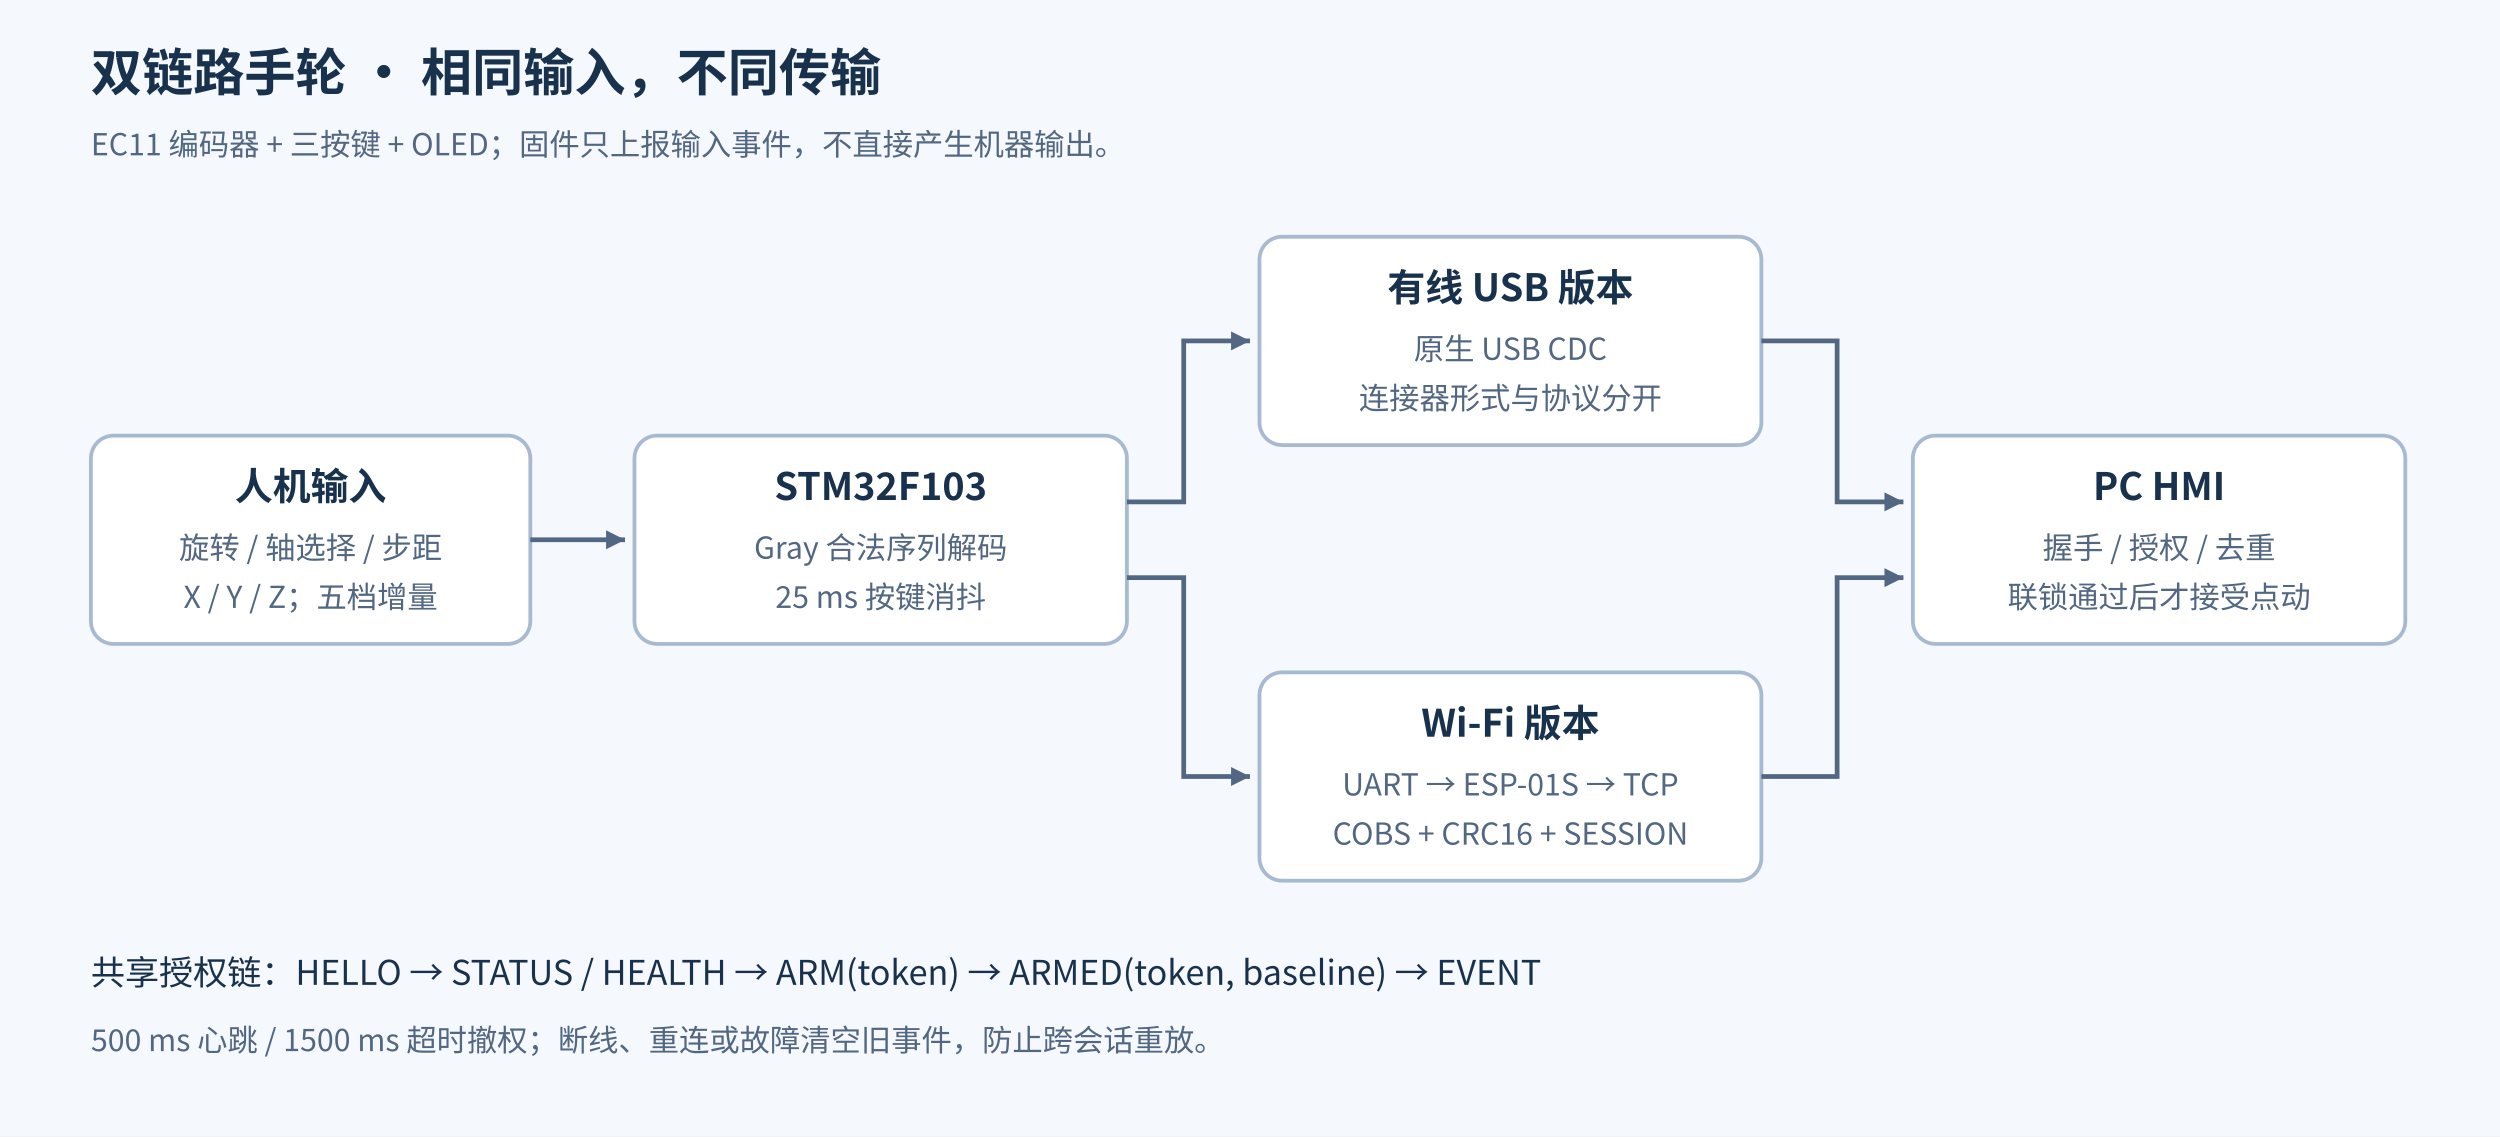
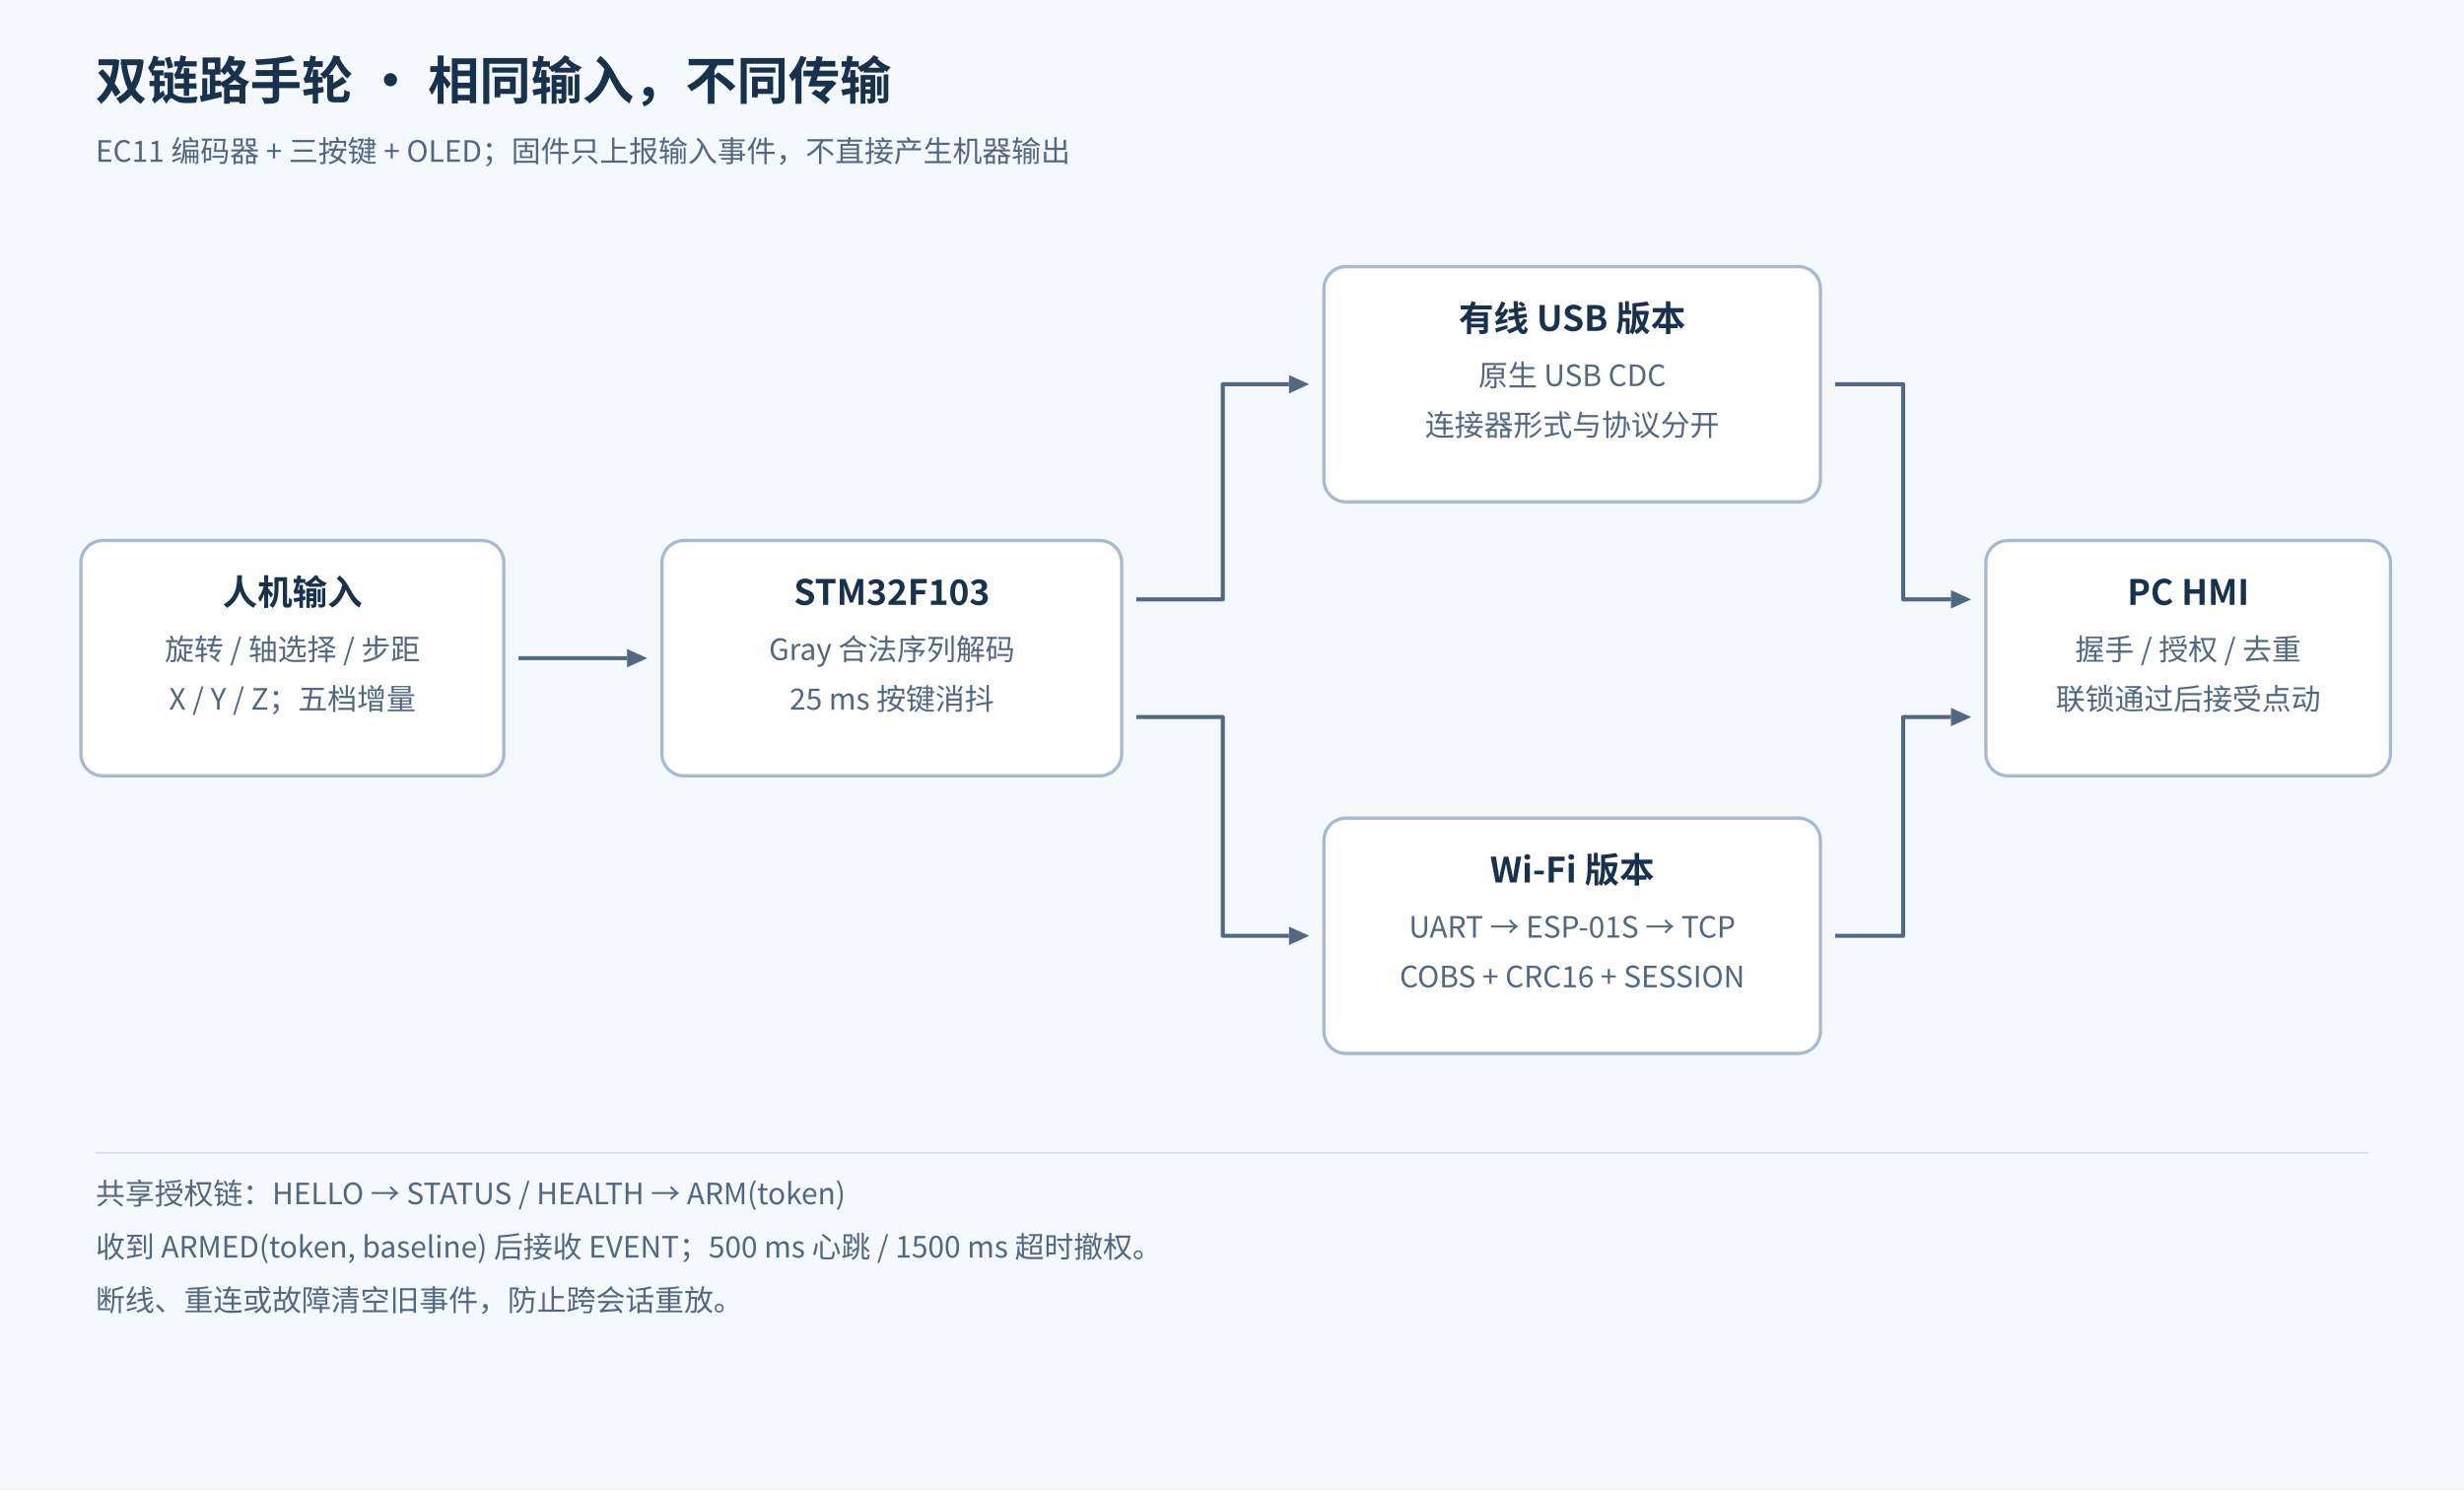
- <svg xmlns="http://www.w3.org/2000/svg" width="1320" height="600" viewBox="0 0 1320 600">
-   <rect width="1320" height="600" fill="#f5f8fc" />
-   <text x="48" y="48" font-family="Microsoft YaHei, Noto Sans CJK SC, sans-serif" font-size="27" text-anchor="start" fill="#18324e" font-weight="700">双链路手轮 · 相同输入，不同传输</text>
-   <text x="48" y="82" font-family="Microsoft YaHei, Noto Sans CJK SC, sans-serif" font-size="16" text-anchor="start" fill="#526782" font-weight="400">EC11 编码器 + 三按键 + OLED；固件只上报输入事件，不直接产生机器输出。</text>
-   <rect x="48" y="230" width="232" height="110" rx="12" fill="white" stroke="#a8bad1" stroke-width="2" />
-   <text x="164.0" y="264" font-family="Microsoft YaHei, Noto Sans CJK SC, sans-serif" font-size="20" text-anchor="middle" fill="#18324e" font-weight="700">人机输入</text>
-   <text x="164.0" y="295" font-family="Microsoft YaHei, Noto Sans CJK SC, sans-serif" font-size="16" text-anchor="middle" fill="#526782" font-weight="400">旋转 / 轴选择 / 步距</text>
-   <text x="164.0" y="321" font-family="Microsoft YaHei, Noto Sans CJK SC, sans-serif" font-size="16" text-anchor="middle" fill="#526782" font-weight="400">X / Y / Z；五档增量</text>
-   <rect x="335" y="230" width="260" height="110" rx="12" fill="white" stroke="#a8bad1" stroke-width="2" />
-   <text x="465.0" y="264" font-family="Microsoft YaHei, Noto Sans CJK SC, sans-serif" font-size="20" text-anchor="middle" fill="#18324e" font-weight="700">STM32F103</text>
-   <text x="465.0" y="295" font-family="Microsoft YaHei, Noto Sans CJK SC, sans-serif" font-size="16" text-anchor="middle" fill="#526782" font-weight="400">Gray 合法序列解码</text>
-   <text x="465.0" y="321" font-family="Microsoft YaHei, Noto Sans CJK SC, sans-serif" font-size="16" text-anchor="middle" fill="#526782" font-weight="400">25 ms 按键消抖</text>
-   <rect x="665" y="125" width="265" height="110" rx="12" fill="white" stroke="#a8bad1" stroke-width="2" />
-   <text x="797.5" y="159" font-family="Microsoft YaHei, Noto Sans CJK SC, sans-serif" font-size="20" text-anchor="middle" fill="#18324e" font-weight="700">有线 USB 版本</text>
-   <text x="797.5" y="190" font-family="Microsoft YaHei, Noto Sans CJK SC, sans-serif" font-size="16" text-anchor="middle" fill="#526782" font-weight="400">原生 USB CDC</text>
-   <text x="797.5" y="216" font-family="Microsoft YaHei, Noto Sans CJK SC, sans-serif" font-size="16" text-anchor="middle" fill="#526782" font-weight="400">连接器形式与协议分开</text>
-   <rect x="665" y="355" width="265" height="110" rx="12" fill="white" stroke="#a8bad1" stroke-width="2" />
-   <text x="797.5" y="389" font-family="Microsoft YaHei, Noto Sans CJK SC, sans-serif" font-size="20" text-anchor="middle" fill="#18324e" font-weight="700">Wi-Fi 版本</text>
-   <text x="797.5" y="420" font-family="Microsoft YaHei, Noto Sans CJK SC, sans-serif" font-size="16" text-anchor="middle" fill="#526782" font-weight="400">UART → ESP-01S → TCP</text>
-   <text x="797.5" y="446" font-family="Microsoft YaHei, Noto Sans CJK SC, sans-serif" font-size="16" text-anchor="middle" fill="#526782" font-weight="400">COBS + CRC16 + SESSION</text>
-   <rect x="1010" y="230" width="260" height="110" rx="12" fill="white" stroke="#a8bad1" stroke-width="2" />
-   <text x="1140.0" y="264" font-family="Microsoft YaHei, Noto Sans CJK SC, sans-serif" font-size="20" text-anchor="middle" fill="#18324e" font-weight="700">PC HMI</text>
-   <text x="1140.0" y="295" font-family="Microsoft YaHei, Noto Sans CJK SC, sans-serif" font-size="16" text-anchor="middle" fill="#526782" font-weight="400">握手 / 授权 / 去重</text>
-   <text x="1140.0" y="321" font-family="Microsoft YaHei, Noto Sans CJK SC, sans-serif" font-size="16" text-anchor="middle" fill="#526782" font-weight="400">联锁通过后才接受点动</text>
-   <polyline points="280,285 330,285" fill="none" stroke="#526782" stroke-width="2.5" />
-   <polygon points="330,285 320,280 320,290" fill="#526782" />
-   <polyline points="595,265 625,265 625,180 660,180" fill="none" stroke="#526782" stroke-width="2.5" />
-   <polygon points="660,180 650,175 650,185" fill="#526782" />
-   <polyline points="595,305 625,305 625,410 660,410" fill="none" stroke="#526782" stroke-width="2.5" />
-   <polygon points="660,410 650,405 650,415" fill="#526782" />
-   <polyline points="930,180 970,180 970,265 1005,265" fill="none" stroke="#526782" stroke-width="2.5" />
-   <polygon points="1005,265 995,260 995,270" fill="#526782" />
-   <polyline points="930,410 970,410 970,305 1005,305" fill="none" stroke="#526782" stroke-width="2.5" />
-   <polygon points="1005,305 995,300 995,310" fill="#526782" />
-   <text x="48" y="520" font-family="Microsoft YaHei, Noto Sans CJK SC, sans-serif" font-size="18" text-anchor="start" fill="#18324e" font-weight="400">共享授权链：HELLO → STATUS / HEALTH → ARM(token) → ARMED(token, baseline) → EVENT</text>
-   <text x="48" y="555" font-family="Microsoft YaHei, Noto Sans CJK SC, sans-serif" font-size="16" text-anchor="start" fill="#526782" font-weight="400">500 ms 心跳 / 1500 ms 超时撤权；断线、重连或故障清空旧事件，防止跨会话重放。</text>
+ <svg xmlns="http://www.w3.org/2000/svg" width="1340" height="810" viewBox="0 0 1340 810" role="img" aria-label="双链路手轮 · 相同输入，不同传输">
+   <rect width="1340" height="810" fill="#f5f8fc" />
+   <text x="52" y="54" font-family="Microsoft YaHei, Noto Sans CJK SC, sans-serif" font-size="28" text-anchor="start" fill="#18324e" font-weight="700">双链路手轮 · 相同输入，不同传输</text>
+   <text x="52" y="88" font-family="Microsoft YaHei, Noto Sans CJK SC, sans-serif" font-size="16" text-anchor="start" fill="#526782" font-weight="400">EC11 编码器 + 三按键 + OLED；固件只上报输入事件，不直接产生机器输出</text>
+   <g data-node="input">
+     <rect x="44" y="294" width="230" height="128" rx="12" fill="white" stroke="#a8bad1" stroke-width="1.8" />
+     <text x="159.0" y="329" font-family="Microsoft YaHei, Noto Sans CJK SC, sans-serif" font-size="19" text-anchor="middle" fill="#18324e" font-weight="700">人机输入</text>
+     <text x="159.0" y="359" font-family="Microsoft YaHei, Noto Sans CJK SC, sans-serif" font-size="16" text-anchor="middle" fill="#526782" font-weight="400">旋转 / 轴选择 / 步距</text>
+     <text x="159.0" y="386" font-family="Microsoft YaHei, Noto Sans CJK SC, sans-serif" font-size="16" text-anchor="middle" fill="#526782" font-weight="400">X / Y / Z；五档增量</text>
+   </g>
+   <g data-node="mcu">
+     <rect x="360" y="294" width="250" height="128" rx="12" fill="white" stroke="#a8bad1" stroke-width="1.8" />
+     <text x="485.0" y="329" font-family="Microsoft YaHei, Noto Sans CJK SC, sans-serif" font-size="19" text-anchor="middle" fill="#18324e" font-weight="700">STM32F103</text>
+     <text x="485.0" y="359" font-family="Microsoft YaHei, Noto Sans CJK SC, sans-serif" font-size="16" text-anchor="middle" fill="#526782" font-weight="400">Gray 合法序列解码</text>
+     <text x="485.0" y="386" font-family="Microsoft YaHei, Noto Sans CJK SC, sans-serif" font-size="16" text-anchor="middle" fill="#526782" font-weight="400">25 ms 按键消抖</text>
+   </g>
+   <g data-node="usb">
+     <rect x="720" y="145" width="270" height="128" rx="12" fill="white" stroke="#a8bad1" stroke-width="1.8" />
+     <text x="855.0" y="180" font-family="Microsoft YaHei, Noto Sans CJK SC, sans-serif" font-size="19" text-anchor="middle" fill="#18324e" font-weight="700">有线 USB 版本</text>
+     <text x="855.0" y="210" font-family="Microsoft YaHei, Noto Sans CJK SC, sans-serif" font-size="16" text-anchor="middle" fill="#526782" font-weight="400">原生 USB CDC</text>
+     <text x="855.0" y="237" font-family="Microsoft YaHei, Noto Sans CJK SC, sans-serif" font-size="16" text-anchor="middle" fill="#526782" font-weight="400">连接器形式与协议分开</text>
+   </g>
+   <g data-node="wifi">
+     <rect x="720" y="445" width="270" height="128" rx="12" fill="white" stroke="#a8bad1" stroke-width="1.8" />
+     <text x="855.0" y="480" font-family="Microsoft YaHei, Noto Sans CJK SC, sans-serif" font-size="19" text-anchor="middle" fill="#18324e" font-weight="700">Wi-Fi 版本</text>
+     <text x="855.0" y="510" font-family="Microsoft YaHei, Noto Sans CJK SC, sans-serif" font-size="16" text-anchor="middle" fill="#526782" font-weight="400">UART → ESP-01S → TCP</text>
+     <text x="855.0" y="537" font-family="Microsoft YaHei, Noto Sans CJK SC, sans-serif" font-size="16" text-anchor="middle" fill="#526782" font-weight="400">COBS + CRC16 + SESSION</text>
+   </g>
+   <g data-node="pc">
+     <rect x="1080" y="294" width="220" height="128" rx="12" fill="white" stroke="#a8bad1" stroke-width="1.8" />
+     <text x="1190.0" y="329" font-family="Microsoft YaHei, Noto Sans CJK SC, sans-serif" font-size="19" text-anchor="middle" fill="#18324e" font-weight="700">PC HMI</text>
+     <text x="1190.0" y="359" font-family="Microsoft YaHei, Noto Sans CJK SC, sans-serif" font-size="16" text-anchor="middle" fill="#526782" font-weight="400">握手 / 授权 / 去重</text>
+     <text x="1190.0" y="386" font-family="Microsoft YaHei, Noto Sans CJK SC, sans-serif" font-size="16" text-anchor="middle" fill="#526782" font-weight="400">联锁通过后接受点动</text>
+   </g>
+   <g data-edge="input-mcu">
+     <polyline points="282,358 341.0,358.0" fill="none" stroke="#526782" stroke-width="2.2" stroke-linejoin="round" />
+     <polygon points="352,358 341,353 341,363" fill="#526782" />
+   </g>
+   <g data-edge="mcu-usb">
+     <polyline points="618,326 665,326 665,209 701.0,209.0" fill="none" stroke="#526782" stroke-width="2.2" stroke-linejoin="round" />
+     <polygon points="712,209 701,204 701,214" fill="#526782" />
+   </g>
+   <g data-edge="mcu-wifi">
+     <polyline points="618,390 665,390 665,509 701.0,509.0" fill="none" stroke="#526782" stroke-width="2.2" stroke-linejoin="round" />
+     <polygon points="712,509 701,504 701,514" fill="#526782" />
+   </g>
+   <g data-edge="usb-pc">
+     <polyline points="998,209 1035,209 1035,326 1061.0,326.0" fill="none" stroke="#526782" stroke-width="2.2" stroke-linejoin="round" />
+     <polygon points="1072,326 1061,321 1061,331" fill="#526782" />
+   </g>
+   <g data-edge="wifi-pc">
+     <polyline points="998,509 1035,509 1035,390 1061.0,390.0" fill="none" stroke="#526782" stroke-width="2.2" stroke-linejoin="round" />
+     <polygon points="1072,390 1061,385 1061,395" fill="#526782" />
+   </g>
+   <path d="M52 627 H1288" fill="none" stroke="#d6e0ed" />
+   <text x="52" y="655" font-family="Microsoft YaHei, Noto Sans CJK SC, sans-serif" font-size="16" text-anchor="start" fill="#526782" font-weight="400">共享授权链：HELLO → STATUS / HEALTH → ARM(token)</text>
+   <text x="52" y="684" font-family="Microsoft YaHei, Noto Sans CJK SC, sans-serif" font-size="16" text-anchor="start" fill="#526782" font-weight="400">收到 ARMED(token, baseline) 后接收 EVENT；500 ms 心跳 / 1500 ms 超时撤权。</text>
+   <text x="52" y="713" font-family="Microsoft YaHei, Noto Sans CJK SC, sans-serif" font-size="16" text-anchor="start" fill="#526782" font-weight="400">断线、重连或故障清空旧事件，防止跨会话重放。</text>
</svg>
